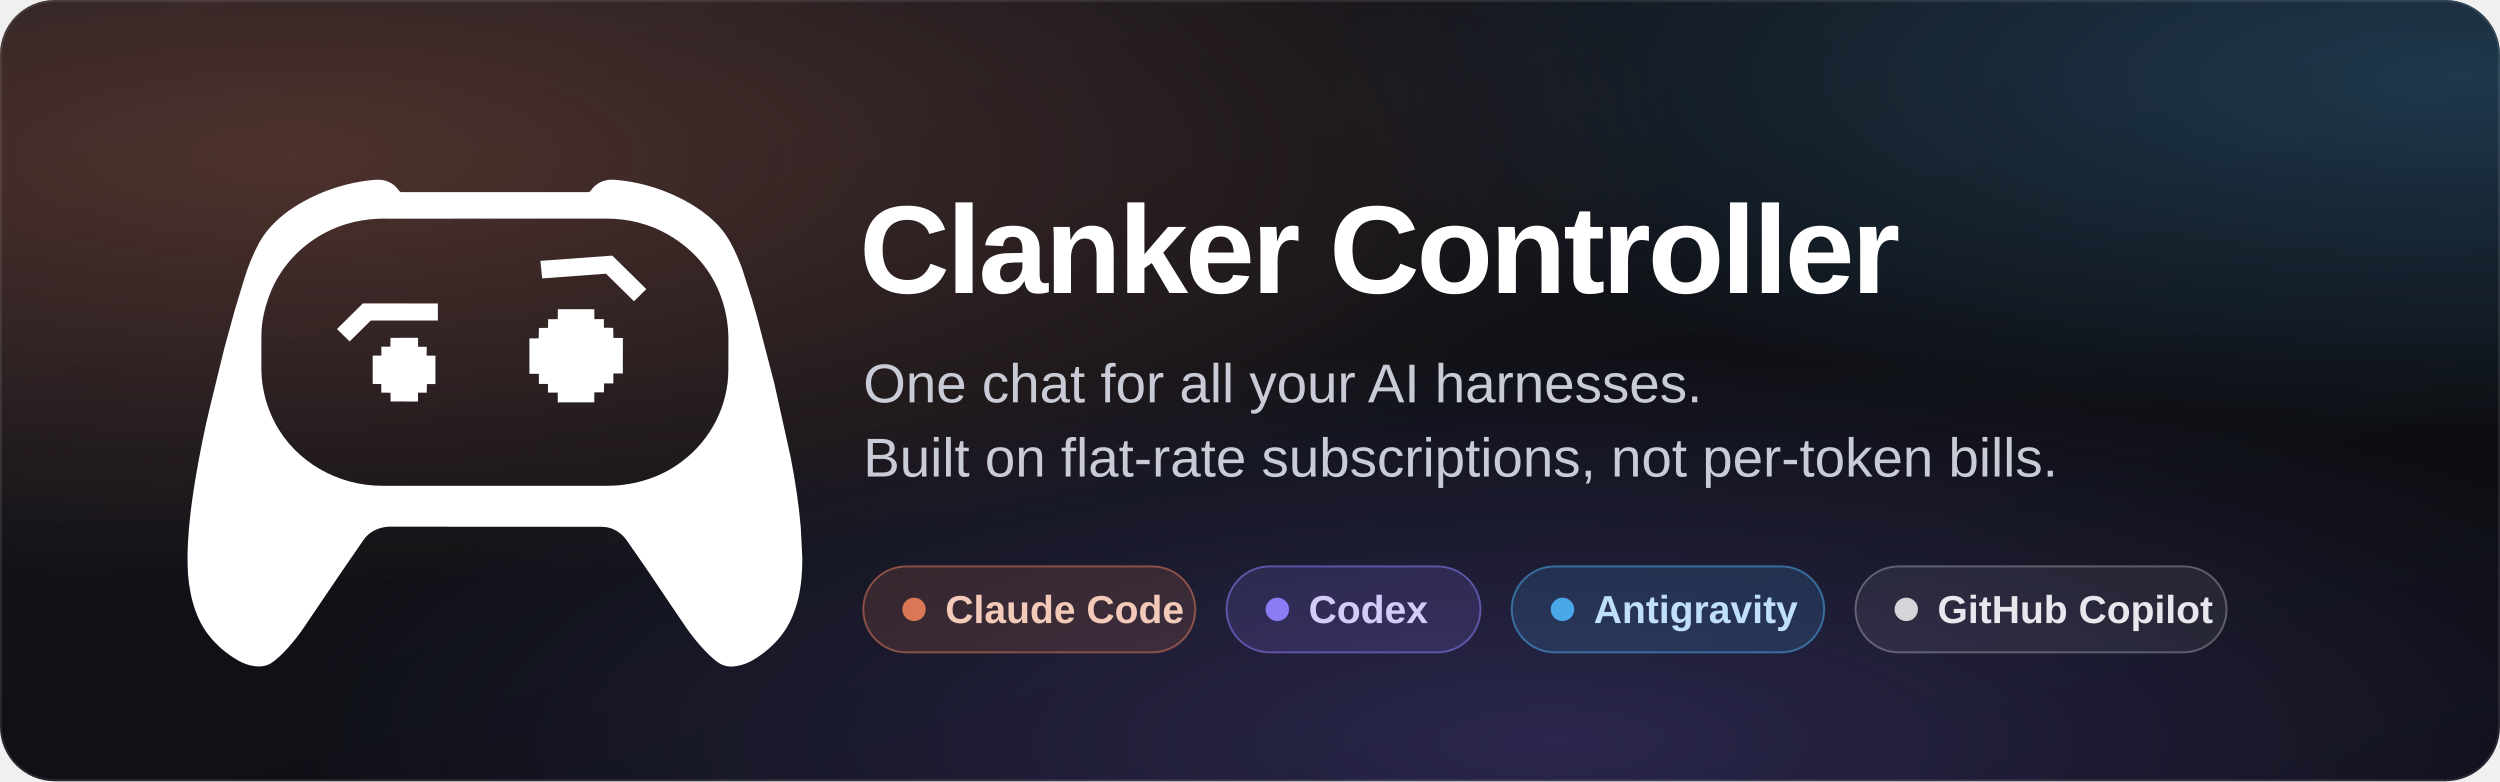
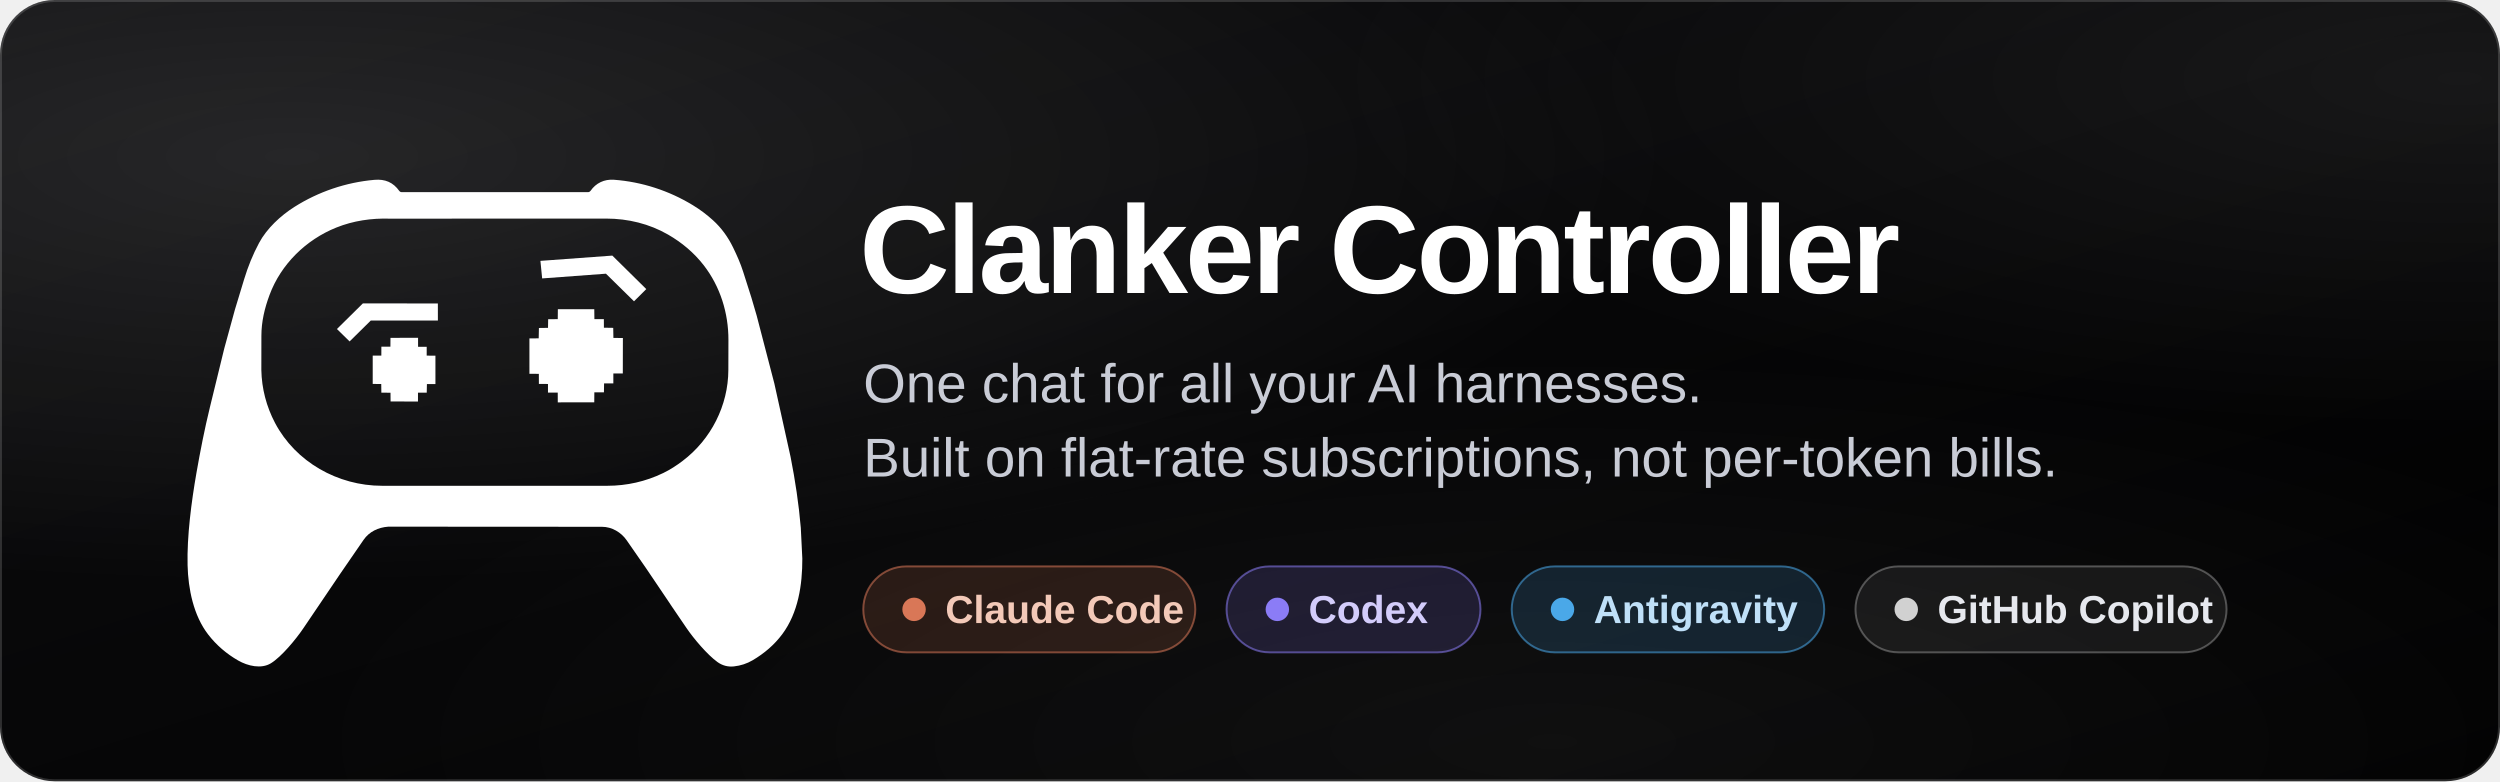
<svg xmlns="http://www.w3.org/2000/svg" viewBox="0 0 1280 400" width="1280" height="400" role="img" aria-label="Clanker Controller: one chat for all your AI harnesses, on flat-rate subscriptions">
  <defs>
    <linearGradient id="bg" x1="0" y1="0" x2="1" y2="1">
-       <stop offset="0" stop-color="#14161d" />
-       <stop offset="1" stop-color="#0b0c10" />
+       <stop offset="0" stop-color="#0d0d0f" />
+       <stop offset="1" stop-color="#000000" />
    </linearGradient>
    <radialGradient id="glowA" cx="0.12" cy="0.2" r="0.55">
-       <stop offset="0" stop-color="#d97757" stop-opacity="0.30" />
-       <stop offset="1" stop-color="#d97757" stop-opacity="0" />
+       <stop offset="0" stop-color="#ffffff" stop-opacity="0.11" />
+       <stop offset="1" stop-color="#ffffff" stop-opacity="0" />
    </radialGradient>
    <radialGradient id="glowB" cx="0.62" cy="0.95" r="0.5">
-       <stop offset="0" stop-color="#7c6cf0" stop-opacity="0.26" />
-       <stop offset="1" stop-color="#7c6cf0" stop-opacity="0" />
+       <stop offset="0" stop-color="#ffffff" stop-opacity="0.05" />
+       <stop offset="1" stop-color="#ffffff" stop-opacity="0" />
    </radialGradient>
    <radialGradient id="glowC" cx="0.98" cy="0.1" r="0.45">
-       <stop offset="0" stop-color="#4aa8e8" stop-opacity="0.26" />
-       <stop offset="1" stop-color="#4aa8e8" stop-opacity="0" />
+       <stop offset="0" stop-color="#ffffff" stop-opacity="0.07" />
+       <stop offset="1" stop-color="#ffffff" stop-opacity="0" />
    </radialGradient>
  </defs>
  <rect width="1280" height="400" rx="28" fill="url(#bg)" />
  <rect width="1280" height="400" rx="28" fill="url(#glowA)" />
  <rect width="1280" height="400" rx="28" fill="url(#glowB)" />
  <rect width="1280" height="400" rx="28" fill="url(#glowC)" />
-   <rect x="0.5" y="0.5" width="1279" height="399" rx="27.5" fill="none" stroke="#ffffff" stroke-opacity="0.10" />
+   <rect x="0.5" y="0.5" width="1279" height="399" rx="27.5" fill="none" stroke="#ffffff" stroke-opacity="0.16" />
  <g transform="translate(96 92) scale(0.84)" fill="#ffffff">
    <path fill-rule="evenodd" d="M294.4,258.9l-14.83-21.98-11.92-17.18c-3.31-4.77-8.94-8.16-15.05-8.17l-130.21-.08c-6.12.46-11.61,3.01-15.08,8.06l-14.18,20.6-22.55,33.33c-4.46,6.6-13.31,17.34-19.76,21.29-5.85,3.59-14.06,1.67-19.94-1.7-7.03-4.03-13.25-9.34-18.23-15.78C3.66,265.7.41,249.46.05,234.98c-.44-17.56,2.36-38.84,5.42-56.35,2.35-13.4,4.93-26.6,8.16-39.81l8.76-35.87,6.5-23.72,5.65-18.6c2.35-7.73,5.29-15.01,9.1-22.12,4.7-8.78,13.13-16.6,21.55-21.93C79.86,7.3,96.57,1.64,113.86.1c6.63-.59,11.53,1.52,15.29,6.84.25.35.79.65,1.4.65h113.64c.66,0,1.2-.4,1.48-.8,3.27-4.73,8.37-7.18,14.24-6.75,17,1.25,33.49,6.62,48.05,15.47,4.45,2.7,8.43,5.68,12.26,9.15,5.23,4.72,9.27,10.35,12.34,16.68,2.36,4.87,4.48,9.6,6.12,14.75l5.04,15.82,3.22,10.99,10.75,41.3,9.91,44.81c2.82,14.36,4.99,28.62,6.22,43.18l.93,18.76c.06,15.99-2.52,33.05-12.22,46.07-4.86,6.52-11,11.73-17.97,15.85-3.6,2.13-7.42,3.35-11.54,3.8-3.66.4-7.07-.55-10.02-2.68-6.15-4.43-14.5-14.31-18.86-20.73l-9.78-14.37ZM289.89,178.84c4.41-2.14,8.16-4.6,11.92-7.45,17.27-13.06,27.8-33.76,27.85-55.39l.05-18.27c.04-16.43-4.99-32.63-15.1-45.63-5.96-7.66-13.29-13.79-21.7-18.64-11.41-6.58-24.43-9.75-37.65-9.75l-131.94.04c-11.18-.35-22.27,1.27-32.63,5.43-18.47,7.42-33.75,22.36-40.7,41.11-2.98,8.04-4.94,16.18-4.95,24.82l-.03,20.9c.21,11.28,3.09,22.28,8.34,32.25,12.54,23.81,38.33,38.31,65.17,38.31h137.46c11.74,0,23.34-2.61,33.91-7.74Z" />
    <polygon points="247.93 135.7 225.69 135.73 225.67 129.79 219.72 129.76 219.72 124.52 214.18 124.48 214.15 118.35 208.41 118.3 208.41 96.74 214.06 96.71 214.2 90.39 219.74 90.31 219.83 85.05 225.68 85 225.74 78.95 247.94 78.93 248.02 85 253.78 85.01 253.81 90.22 259.49 90.31 259.6 96.44 265.38 96.51 265.33 118.13 259.57 118.11 259.56 124.17 253.91 124.16 253.83 129.61 247.98 129.62 247.93 135.7" />
    <polygon points="140.48 135.21 123.78 135.19 123.74 129.86 118.16 129.8 118.09 124.55 112.89 124.49 112.89 107.23 118.15 107.24 118.17 101.79 123.68 101.78 123.72 96.4 140.53 96.38 140.54 101.84 145.8 101.84 145.79 107.23 151.12 107.28 151.12 124.56 145.93 124.58 145.82 129.8 140.49 129.82 140.48 135.21" />
    <polygon points="272.16 74.13 255.05 57.3 216.17 60.18 215.11 49.48 258.94 46.27 279.64 66.68 272.16 74.13" />
    <polygon points="111.71 85.86 98.81 98.59 91.08 91.02 106.88 75.42 152.6 75.43 152.62 85.86 111.71 85.86" />
  </g>
  <text x="96" y="104" font-family="'Segoe UI','SF Pro Display','Helvetica Neue',Arial,sans-serif" font-size="0" fill="none"> </text>
  <text x="440" y="150" font-family="'Segoe UI','SF Pro Display','Helvetica Neue',Arial,sans-serif" font-size="64" font-weight="700" fill="#ffffff" letter-spacing="-1.5">Clanker Controller</text>
  <text x="442" y="206" font-family="'Segoe UI','SF Pro Display','Helvetica Neue',Arial,sans-serif" font-size="28" font-weight="500" fill="#c9ccd6">One chat for all your AI harnesses.</text>
  <text x="442" y="244" font-family="'Segoe UI','SF Pro Display','Helvetica Neue',Arial,sans-serif" font-size="28" font-weight="500" fill="#c9ccd6">Built on flat-rate subscriptions, not per-token bills.</text>
  <g font-family="'Segoe UI','SF Pro Display','Helvetica Neue',Arial,sans-serif" font-size="20" font-weight="600">
    <rect x="442" y="290" width="170" height="44" rx="22" fill="#d97757" fill-opacity="0.16" stroke="#d97757" stroke-opacity="0.55" />
    <circle cx="468" cy="312" r="6" fill="#d97757" />
    <text x="484" y="319" fill="#f3c9b8">Claude Code</text>
    <rect x="628" y="290" width="130" height="44" rx="22" fill="#8b7cf6" fill-opacity="0.16" stroke="#8b7cf6" stroke-opacity="0.55" />
    <circle cx="654" cy="312" r="6" fill="#8b7cf6" />
    <text x="670" y="319" fill="#d3ccfb">Codex</text>
    <rect x="774" y="290" width="160" height="44" rx="22" fill="#4aa8e8" fill-opacity="0.16" stroke="#4aa8e8" stroke-opacity="0.55" />
    <circle cx="800" cy="312" r="6" fill="#4aa8e8" />
    <text x="816" y="319" fill="#bfe0f8">Antigravity</text>
    <rect x="950" y="290" width="190" height="44" rx="22" fill="#ffffff" fill-opacity="0.07" stroke="#ffffff" stroke-opacity="0.28" />
    <circle cx="976" cy="312" r="6" fill="#ffffff" fill-opacity="0.8" />
    <text x="992" y="319" fill="#e6e8ee">GitHub Copilot</text>
  </g>
</svg>
